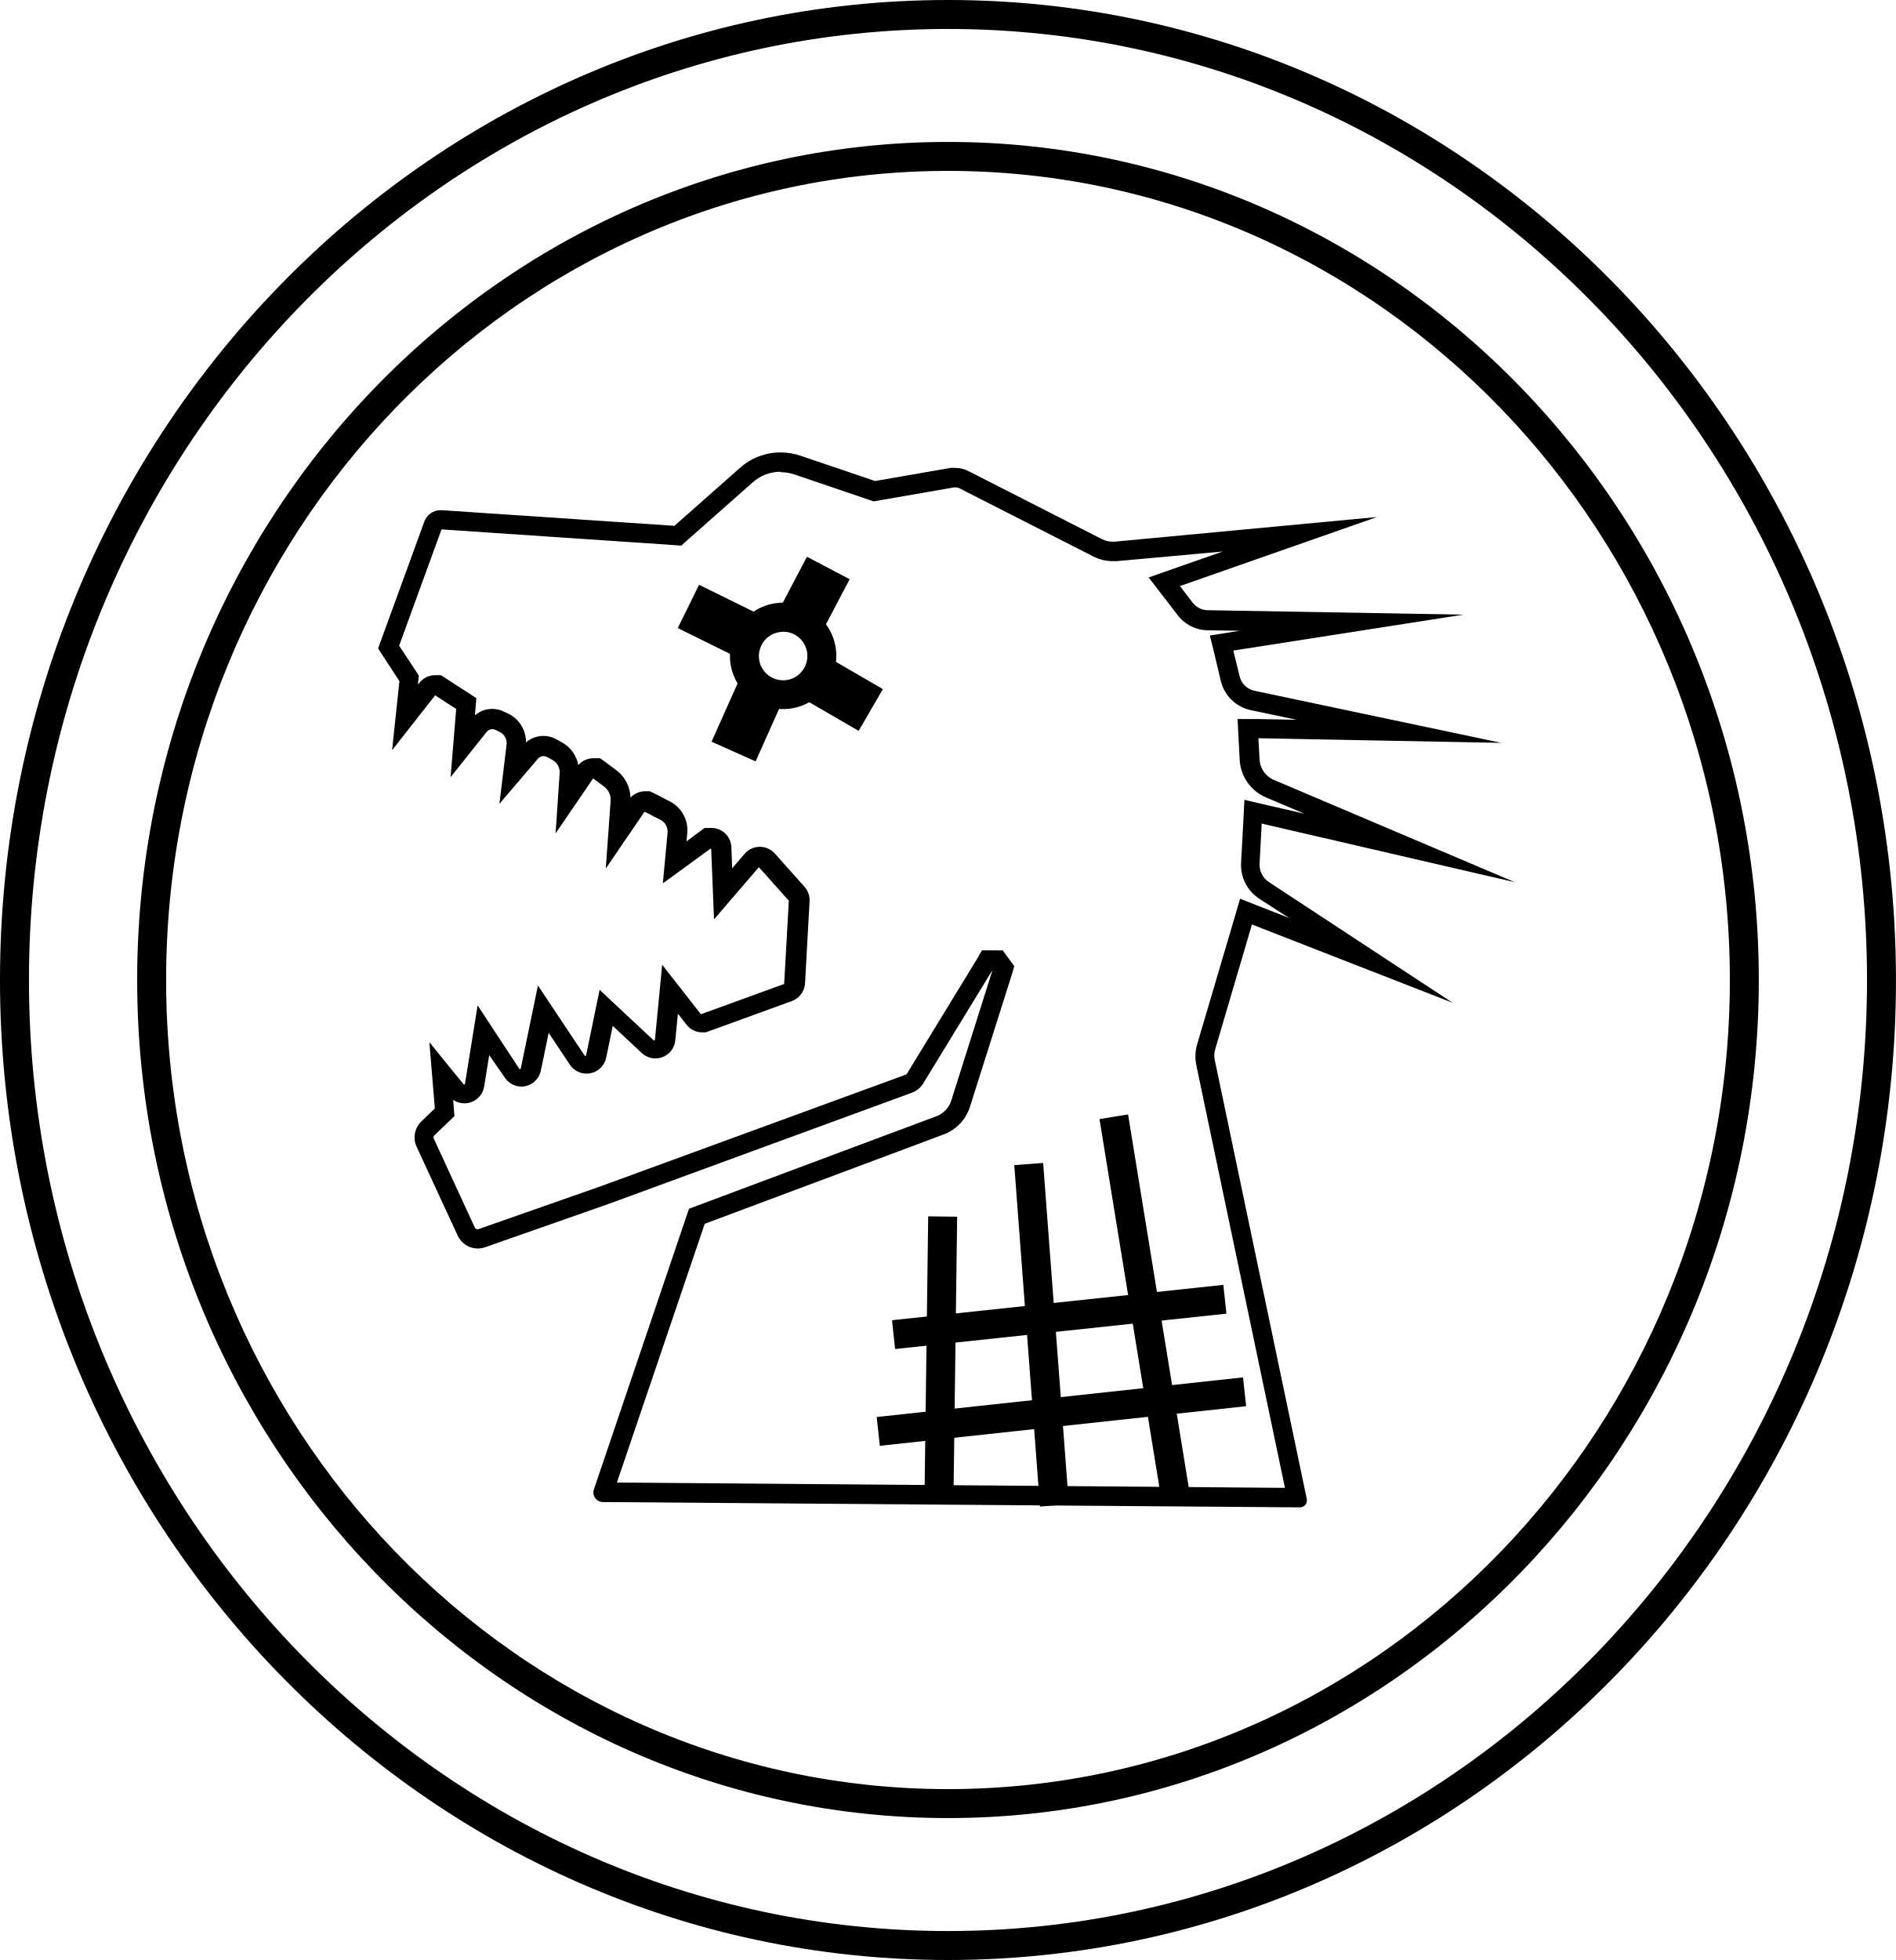
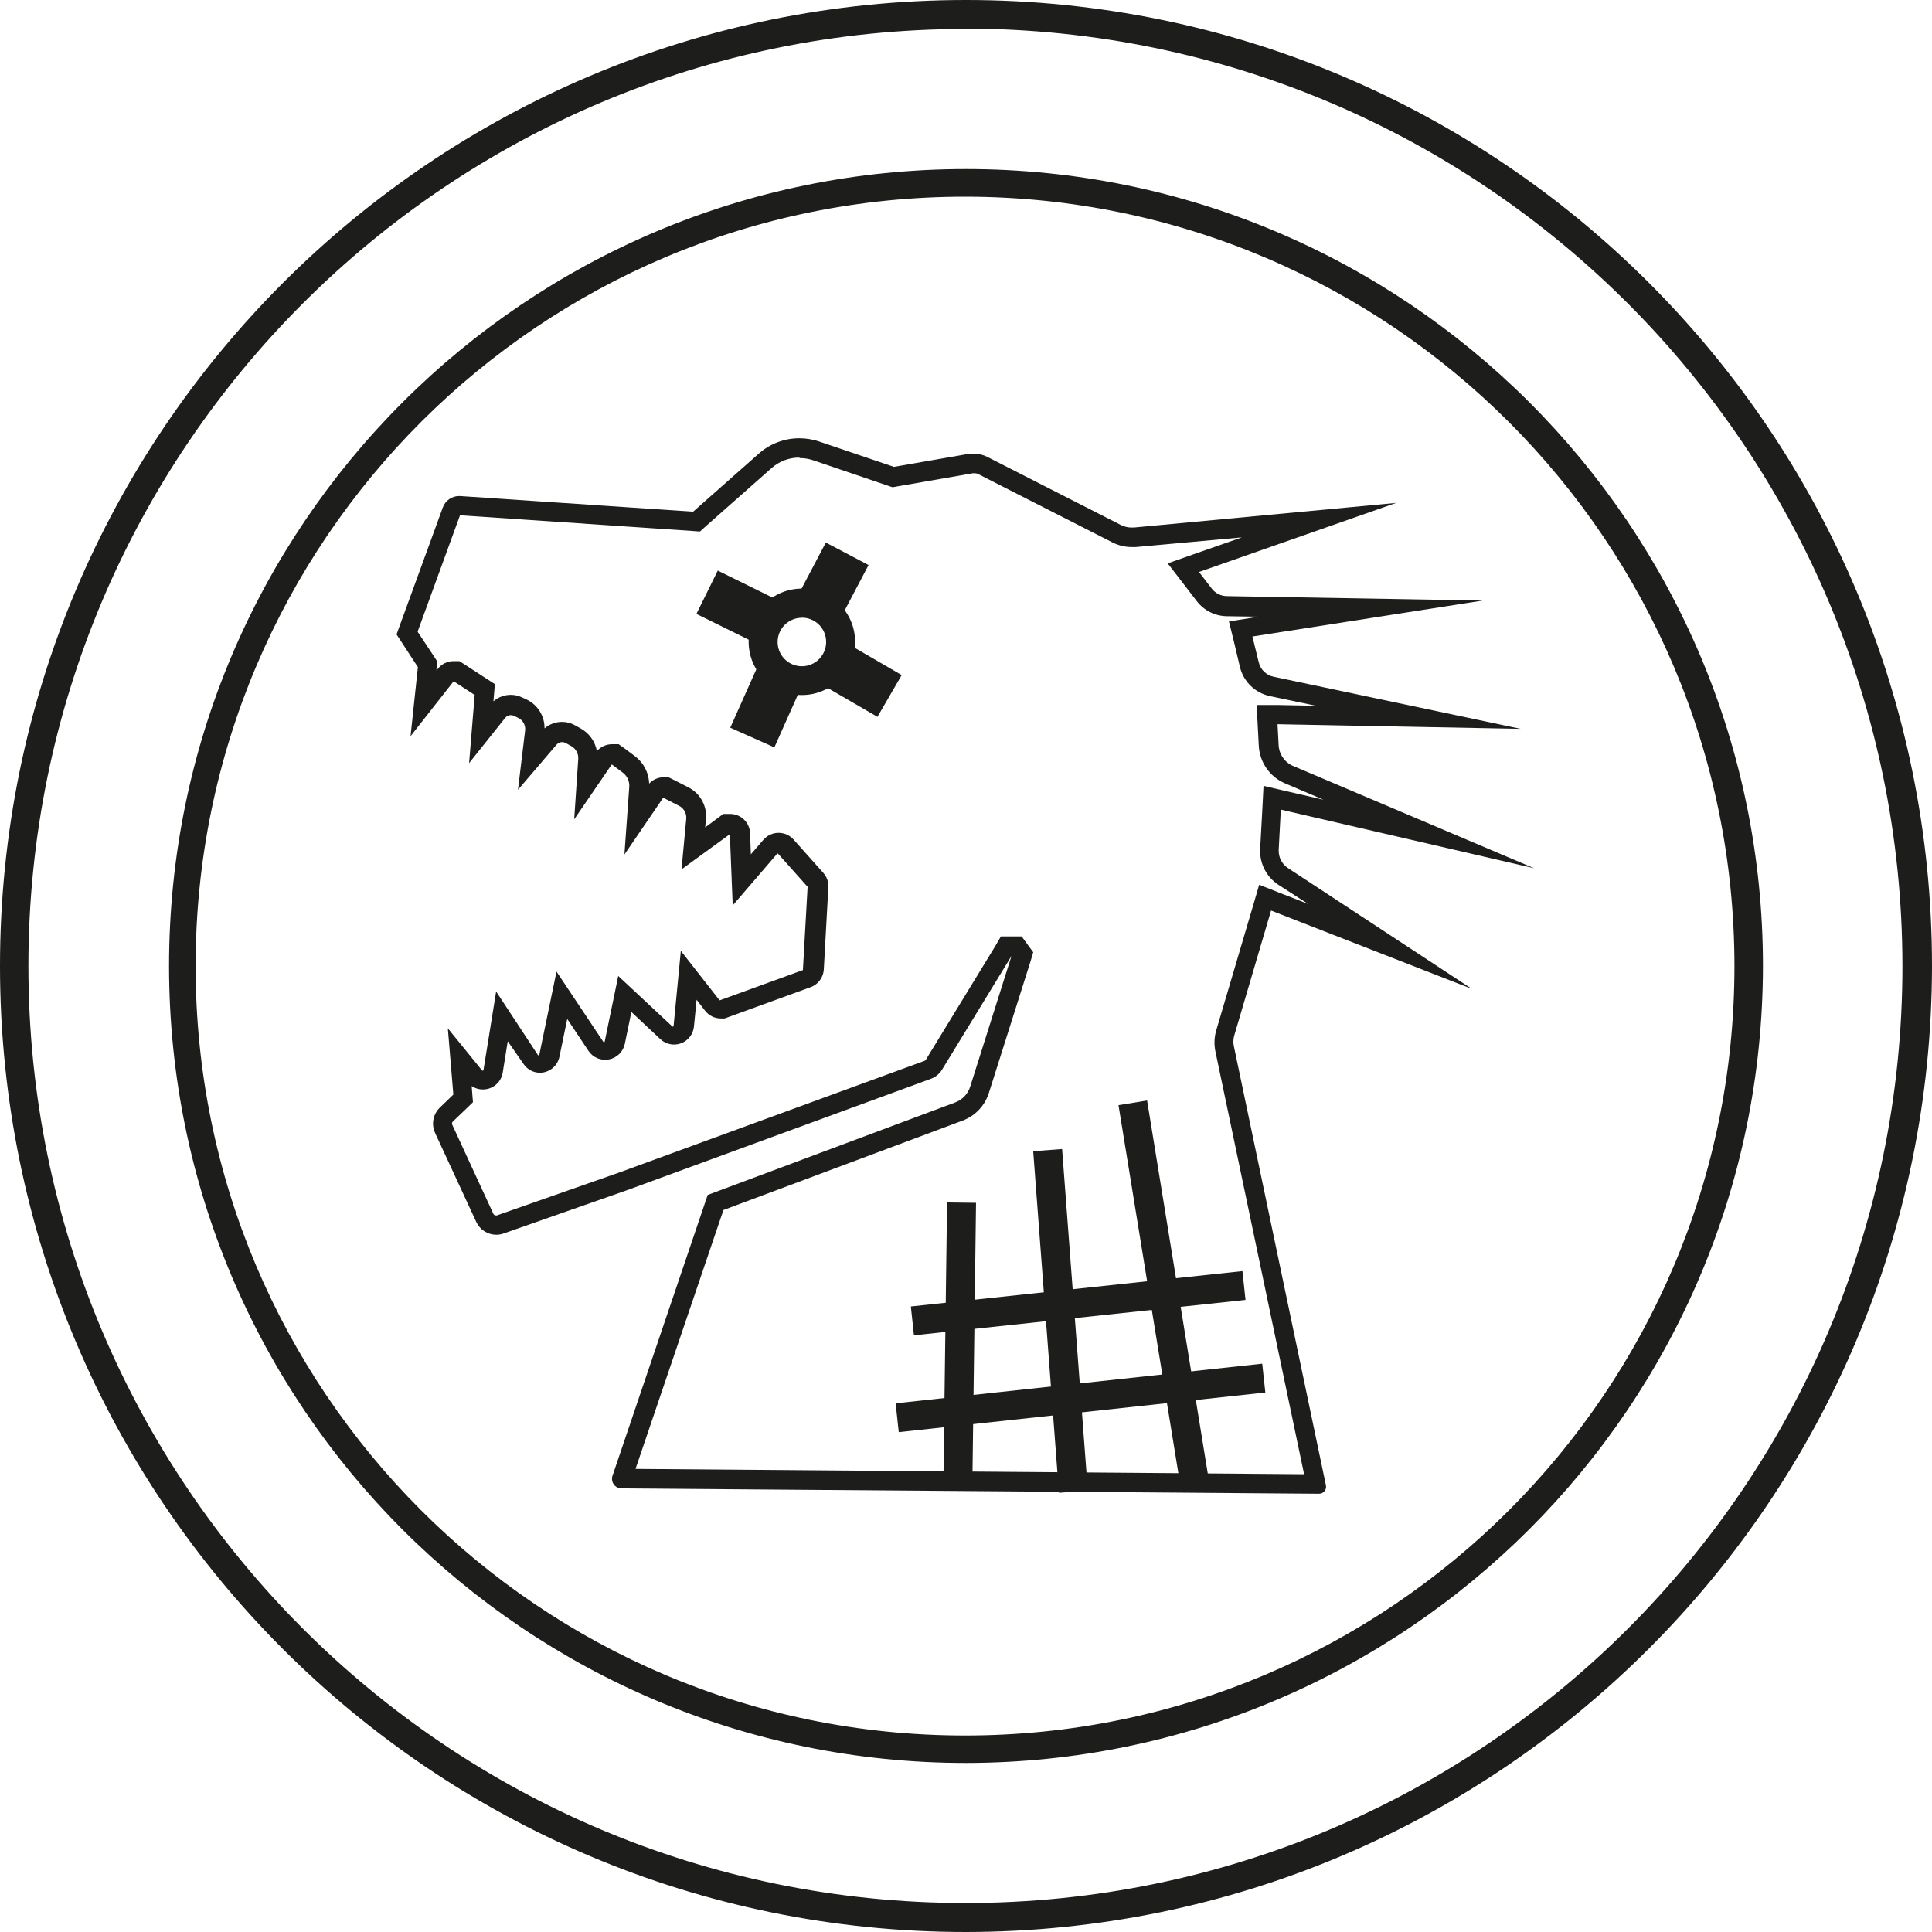
- <svg xmlns="http://www.w3.org/2000/svg" id="heads" viewBox="0 0 196.42 203">
-   <path class="cls-1" d="M297.73 522.45c-54.15 0-98.21-45.53-98.21-101.5s44.06-101.5 98.21-101.5S395.94 365 395.94 421s-44.06 101.45-98.21 101.45Zm0-200c-52.5 0-95.21 44.19-95.21 98.5s42.71 98.5 95.21 98.5 95.21-44.19 95.21-98.5-42.71-98.5-95.21-98.5Z" transform="translate(-199.52 -319.45)" />
-   <path class="cls-1" d="M297.73 507.75c-46.32 0-84-38.94-84-86.8s37.68-86.8 84-86.8 84 38.94 84 86.8-37.73 86.8-84 86.8Zm0-170.6c-44.66 0-81 37.59-81 83.8s36.34 83.8 81 83.8 81-37.59 81-83.8-36.34-83.8-81-83.8Z" transform="translate(-199.52 -319.45)" />
-   <path class="cls-1" d="M280.41 368.36a4.39 4.39 0 0 1 1.39.22l7.76 2.64.48.16.5-.09 7.82-1.36h.16a.86.86 0 0 1 .41.1l13.87 7.06a4.43 4.43 0 0 0 2 .48h.4l11-1-5.07 1.77-2.61.92 1.69 2.19 1.32 1.72a4 4 0 0 0 3.1 1.56l3.31.05-.93.15-2.15.34.52 2.11.62 2.62a4.06 4.06 0 0 0 3.1 3l4.77 1-4-.08h-2.14l.11 2.15.11 2.09a4.48 4.48 0 0 0 2.71 3.87l4 1.7-3.9-.9-2.32-.54-.12 2.38-.23 4.17a4.18 4.18 0 0 0 1.87 3.68l3.1 2-3.07-1.2-2-.79-.61 2.09-3.84 13a4.48 4.48 0 0 0-.09 2.12l9.19 43.81-69.21-.55 9.1-26.8 24.74-9.25a4.49 4.49 0 0 0 2.74-2.88l4.29-13.55.3-1-.6-.82-.6-.82h-2.15l-.58 1-7.19 11.77a.26.26 0 0 1-.14.11l-31.55 11.54-12.72 4.46a.16.16 0 0 1-.1 0 .29.29 0 0 1-.26-.17l-4.25-9.21a.29.29 0 0 1 .06-.34l1.4-1.34.68-.66-.08-1-.05-.67a2 2 0 0 0 1.16.35 2.07 2.07 0 0 0 2.05-1.74l.52-3.25 1.65 2.37a2.05 2.05 0 0 0 1.7.89 2.08 2.08 0 0 0 2-1.65l.81-3.92 2.2 3.31a2.08 2.08 0 0 0 3.76-.73l.68-3.3 3 2.81a2.07 2.07 0 0 0 3.48-1.32l.27-2.76.88 1.14a2.06 2.06 0 0 0 1.64.8h.38l.33-.12 8.58-3.12a2.07 2.07 0 0 0 1.36-1.83l.47-8.5a2.06 2.06 0 0 0-.52-1.5l-3.07-3.44a2.08 2.08 0 0 0-3.12 0l-1.31 1.52-.08-2.18a2.07 2.07 0 0 0-2.08-2h-.69l-.53.39-1.35 1 .08-.83a3.35 3.35 0 0 0-1.81-3.31l-1.6-.82-.47-.23h-.48a2.07 2.07 0 0 0-1.52.66 3.68 3.68 0 0 0-1.47-2.84l-1.11-.83-.58-.41H261a2.1 2.1 0 0 0-1.57.71 3.37 3.37 0 0 0-1.71-2.36l-.58-.32a2.65 2.65 0 0 0-1.32-.34 2.77 2.77 0 0 0-1.81.67 3.27 3.27 0 0 0-1.88-3l-.44-.2a2.64 2.64 0 0 0-1.17-.27 2.75 2.75 0 0 0-1.8.67l.05-.6.1-1.18-1-.65-2.14-1.39-.53-.34h-.6a2.06 2.06 0 0 0-1.63.79l-.14.18v-.22l.08-.71-.39-.6-1.65-2.49 4.39-12.05 24 1.62.84.06.62-.56 6.79-6a4.28 4.28 0 0 1 2.88-1.09m0-2a6.3 6.3 0 0 0-4.21 1.6l-6.79 6-24.12-1.62h-.12a1.79 1.79 0 0 0-1.67 1.18l-4.79 13.14 2.21 3.39-.76 7.15 4.44-5.66h.06l2.14 1.39-.58 7.06 3.74-4.69a.74.74 0 0 1 .58-.28.71.71 0 0 1 .32.07l.43.21a1.28 1.28 0 0 1 .73 1.32l-.74 6.13 4-4.68a.75.75 0 0 1 .57-.26.8.8 0 0 1 .36.09l.58.32a1.42 1.42 0 0 1 .73 1.34l-.42 6.25 3.87-5.66a.07.07 0 0 1 .06 0l1.11.83a1.69 1.69 0 0 1 .66 1.47l-.5 7 4-5.86a.06.06 0 0 1 .06 0l1.6.82a1.37 1.37 0 0 1 .74 1.34l-.49 5.24 4.93-3.59a.08.08 0 0 1 .08.07l.29 7.25 4.62-5.37a.07.07 0 0 1 .06 0l3.07 3.44a.14.14 0 0 1 0 .06l-.48 8.5a.07.07 0 0 1 0 .06l-8.58 3.12a.09.09 0 0 1-.06 0l-4-5.11-.75 7.77a.08.08 0 0 1-.07.07h-.05l-5.61-5.24-1.4 6.78a.07.07 0 0 1-.07.06.07.07 0 0 1-.06 0l-4.86-7.29-1.78 8.6a.07.07 0 0 1-.07.06.07.07 0 0 1-.06 0l-4.34-6.6-1.31 8.13a.07.07 0 0 1-.07.06.07.07 0 0 1-.06 0l-3.56-4.38.57 6.86-1.4 1.35a2.31 2.31 0 0 0-.49 2.62l4.26 9.21a2.29 2.29 0 0 0 2.07 1.33 2.21 2.21 0 0 0 .76-.13l12.72-4.46L294 432.62a2.3 2.3 0 0 0 1.16-.95l7.19-11.77-4.28 13.54a2.56 2.56 0 0 1-1.54 1.62l-25.63 9.58-9.83 29a1 1 0 0 0 1 1.38l72.12.55a.72.72 0 0 0 .71-.87l-9.51-45.36a2.32 2.32 0 0 1 0-1.14l3.83-13 20.79 8.11-19-12.48a2.15 2.15 0 0 1-1-1.91l.22-4.17 26.22 6.07-25.09-10.65A2.47 2.47 0 0 1 330 398l-.11-2.09 25.17.48-25.55-5.39a2 2 0 0 1-1.57-1.52l-.65-2.65 23.84-3.72-26.5-.46a2 2 0 0 1-1.55-.78l-1.32-1.72 20.41-7.15-27.17 2.55h-.22a2.47 2.47 0 0 1-1.1-.26l-13.87-7.07a3 3 0 0 0-1.31-.31 2.74 2.74 0 0 0-.5 0l-7.82 1.36-7.76-2.63a6.49 6.49 0 0 0-2-.33Z" transform="translate(-199.52 -319.45)" />
-   <path class="cls-1" transform="rotate(-89.25 35.408 401.308)" d="M282.43 458.45h29.08v3h-29.08z" />
-   <path class="cls-1" transform="rotate(-4.31 -4036.593 2949.52)" d="M305.96 439.93h3v35.46h-3z" />
-   <path class="cls-1" transform="rotate(-9.24 -1758.17 1529.777)" d="M316.64 434.85h3v40.38h-3z" />
-   <path class="cls-1" transform="rotate(-6.09 -2792.95 2171.616)" d="M292.01 454.33h34.52v3h-34.52z" />
-   <path class="cls-1" transform="rotate(-6.17 -2754.062 2156.767)" d="M290.38 464.17h38.17v3h-38.17z" />
-   <path class="cls-1" d="M280.65 392.89a5.51 5.51 0 1 1 5.51-5.51 5.51 5.51 0 0 1-5.51 5.51Zm0-8a2.51 2.51 0 1 0 2.51 2.5 2.5 2.5 0 0 0-2.51-2.51Z" transform="translate(-199.52 -319.45)" />
-   <path class="cls-1" transform="rotate(-59.87 -90.275 404.826)" d="M284.35 387.97h5v6.66h-5z" />
-   <path class="cls-1" transform="rotate(-62.24 -80.452 386.56)" d="M280.77 378.54H287v5h-6.23z" />
-   <path class="cls-1" transform="rotate(-63.76 -82.363 384.617)" d="M271.73 380.18h5v7.55h-5z" />
-   <path class="cls-1" transform="rotate(-65.94 -69 388.067)" d="M273.39 391.49h7.16v5h-7.16z" />
+ <svg xmlns="http://www.w3.org/2000/svg" id="heads" viewBox="0 0 200 200">
+   <defs>
+     <style>.cls-1{fill:#1d1d1b}</style>
+   </defs>
+   <path class="cls-1" d="M297.64 520.94a100 100 0 1 1 100-100 100.11 100.11 0 0 1-100 100Zm0-197a97 97 0 1 0 96.94 97 97.1 97.1 0 0 0-96.94-97.04Z" transform="translate(-197.64 -320.94)" />
+   <path class="cls-1" d="M297.64 503.44a82.5 82.5 0 1 1 82.5-82.5 82.59 82.59 0 0 1-82.5 82.5Zm0-162.14a79.65 79.65 0 1 0 79.55 79.64 79.69 79.69 0 0 0-79.55-79.64Z" transform="translate(-197.64 -320.94)" />
+   <path class="cls-1" d="M280.41 368.36a4.39 4.39 0 0 1 1.39.22l7.76 2.64.48.16.5-.09 7.82-1.36h.16a.86.86 0 0 1 .41.1l13.87 7.06a4.43 4.43 0 0 0 2 .48h.4l11-1-5.07 1.77-2.61.92 1.69 2.19 1.32 1.72a4 4 0 0 0 3.1 1.56l3.31.05-.93.15-2.15.34.52 2.11.62 2.62a4.06 4.06 0 0 0 3.1 3l4.77 1-4-.08h-2.14l.11 2.15.11 2.09a4.48 4.48 0 0 0 2.71 3.87l4 1.7-3.9-.9-2.32-.54-.12 2.38-.23 4.17a4.18 4.18 0 0 0 1.87 3.68l3.1 2-3.07-1.2-2-.79-.61 2.09-3.84 13a4.48 4.48 0 0 0-.09 2.12l9.19 43.81-69.21-.55 9.1-26.8 24.74-9.25a4.49 4.49 0 0 0 2.74-2.88l4.29-13.55.3-1-.6-.82-.6-.82h-2.15l-.58 1-7.19 11.77a.26.26 0 0 1-.14.11l-31.55 11.54-12.72 4.46a.16.16 0 0 1-.1 0 .29.29 0 0 1-.26-.17l-4.25-9.21a.29.29 0 0 1 .06-.34l1.4-1.34.68-.66-.08-1-.05-.67a2 2 0 0 0 1.16.35 2.07 2.07 0 0 0 2.05-1.74l.52-3.25 1.65 2.37a2.05 2.05 0 0 0 1.7.89 2.08 2.08 0 0 0 2-1.65l.81-3.92 2.2 3.31a2.08 2.08 0 0 0 3.76-.73l.68-3.3 3 2.81a2.07 2.07 0 0 0 3.48-1.32l.27-2.76.88 1.14a2.06 2.06 0 0 0 1.64.8h.38l.33-.12 8.58-3.12a2.07 2.07 0 0 0 1.36-1.83l.47-8.5a2.06 2.06 0 0 0-.52-1.5l-3.07-3.44a2.08 2.08 0 0 0-3.12 0l-1.31 1.52-.08-2.18a2.07 2.07 0 0 0-2.08-2h-.69l-.53.39-1.35 1 .08-.83a3.35 3.35 0 0 0-1.81-3.31l-1.6-.82-.47-.23h-.48a2.07 2.07 0 0 0-1.52.66 3.68 3.68 0 0 0-1.47-2.84l-1.11-.83-.58-.41H261a2.1 2.1 0 0 0-1.57.71 3.37 3.37 0 0 0-1.71-2.36l-.58-.32a2.65 2.65 0 0 0-1.32-.34 2.77 2.77 0 0 0-1.81.67 3.27 3.27 0 0 0-1.88-3l-.44-.2a2.64 2.64 0 0 0-1.17-.27 2.75 2.75 0 0 0-1.8.67l.05-.6.1-1.18-1-.65-2.14-1.39-.53-.34h-.6a2.06 2.06 0 0 0-1.63.79l-.14.18v-.22l.08-.71-.39-.6-1.65-2.49 4.39-12.05 24 1.62.84.06.62-.56 6.79-6a4.28 4.28 0 0 1 2.88-1.09m0-2a6.3 6.3 0 0 0-4.21 1.6l-6.79 6-24.12-1.62h-.12a1.79 1.79 0 0 0-1.67 1.18l-4.79 13.14 2.21 3.39-.76 7.15 4.44-5.66h.06l2.14 1.39-.58 7.06 3.74-4.69a.74.74 0 0 1 .58-.28.71.71 0 0 1 .32.07l.43.21a1.28 1.28 0 0 1 .73 1.32l-.74 6.13 4-4.68a.75.75 0 0 1 .57-.26.8.8 0 0 1 .36.09l.58.32a1.42 1.42 0 0 1 .73 1.34l-.42 6.25 3.87-5.66a.07.07 0 0 1 .06 0l1.11.83a1.69 1.69 0 0 1 .66 1.47l-.5 7 4-5.86a.06.06 0 0 1 .06 0l1.6.82a1.37 1.37 0 0 1 .74 1.34l-.49 5.24 4.93-3.59a.08.08 0 0 1 .08.07l.29 7.25 4.62-5.37a.07.07 0 0 1 .06 0l3.07 3.44a.14.14 0 0 1 0 .06l-.48 8.5a.07.07 0 0 1 0 .06l-8.58 3.12a.09.09 0 0 1-.06 0l-4-5.11-.75 7.77a.08.08 0 0 1-.07.07h-.05l-5.61-5.24-1.4 6.78a.07.07 0 0 1-.07.06.07.07 0 0 1-.06 0l-4.86-7.29-1.78 8.6a.07.07 0 0 1-.07.06.07.07 0 0 1-.06 0l-4.34-6.6-1.31 8.13a.07.07 0 0 1-.07.06.07.07 0 0 1-.06 0l-3.56-4.38.57 6.86-1.4 1.35a2.31 2.31 0 0 0-.49 2.62l4.26 9.21a2.29 2.29 0 0 0 2.07 1.33 2.21 2.21 0 0 0 .76-.13l12.72-4.46L294 432.62a2.3 2.3 0 0 0 1.16-.95l7.19-11.77-4.28 13.54a2.56 2.56 0 0 1-1.54 1.62l-25.63 9.58-9.83 29a1 1 0 0 0 1 1.38l72.12.55a.72.72 0 0 0 .71-.87l-9.51-45.36a2.32 2.32 0 0 1 0-1.14l3.83-13 20.79 8.11-19-12.48a2.15 2.15 0 0 1-1-1.91l.22-4.17 26.22 6.07-25.09-10.65A2.47 2.47 0 0 1 330 398l-.11-2.09 25.17.48-25.55-5.39a2 2 0 0 1-1.57-1.52l-.65-2.65 23.84-3.72-26.5-.46a2 2 0 0 1-1.55-.78l-1.32-1.72 20.41-7.15-27.17 2.55h-.22a2.47 2.47 0 0 1-1.1-.26l-13.87-7.07a3 3 0 0 0-1.31-.31 2.74 2.74 0 0 0-.5 0l-7.82 1.36-7.76-2.63a6.49 6.49 0 0 0-2-.33Z" transform="translate(-197.64 -320.94)" />
+   <path class="cls-1" transform="rotate(-89.25 35.588 399.606)" d="M282.43 458.45h29.08v3h-29.08z" />
+   <path class="cls-1" transform="rotate(-4.31 -4055.584 2923.79)" d="M305.96 439.93h3v35.46h-3z" />
+   <path class="cls-1" transform="rotate(-9.24 -1766.51 1517.394)" d="M316.64 434.85h3v40.38h-3z" />
+   <path class="cls-1" transform="rotate(-6.09 -2806.015 2153.2)" d="M292.01 454.33h34.52v3h-34.52z" />
+   <path class="cls-1" transform="rotate(-6.17 -2766.94 2138.488)" d="M290.38 464.17h38.17v3h-38.17z" />
+   <path class="cls-1" d="M280.65 392.89a5.51 5.51 0 1 1 5.51-5.51 5.51 5.51 0 0 1-5.51 5.51Zm0-8a2.51 2.51 0 1 0 2.51 2.5 2.5 2.5 0 0 0-2.51-2.51Z" transform="translate(-197.64 -320.94)" />
+   <path class="cls-1" transform="rotate(-59.87 -90.63 402.449)" d="M284.35 387.97h5v6.66h-5z" />
+   <path class="cls-1" transform="rotate(-62.24 -80.75 384.245)" d="M280.77 378.54H287v5h-6.23z" />
+   <path class="cls-1" transform="rotate(-63.76 -82.629 382.356)" d="M271.73 380.18h5v7.55h-5z" />
+   <path class="cls-1" transform="rotate(-65.94 -69.208 385.873)" d="M273.39 391.49h7.16v5h-7.16z" />
</svg>
